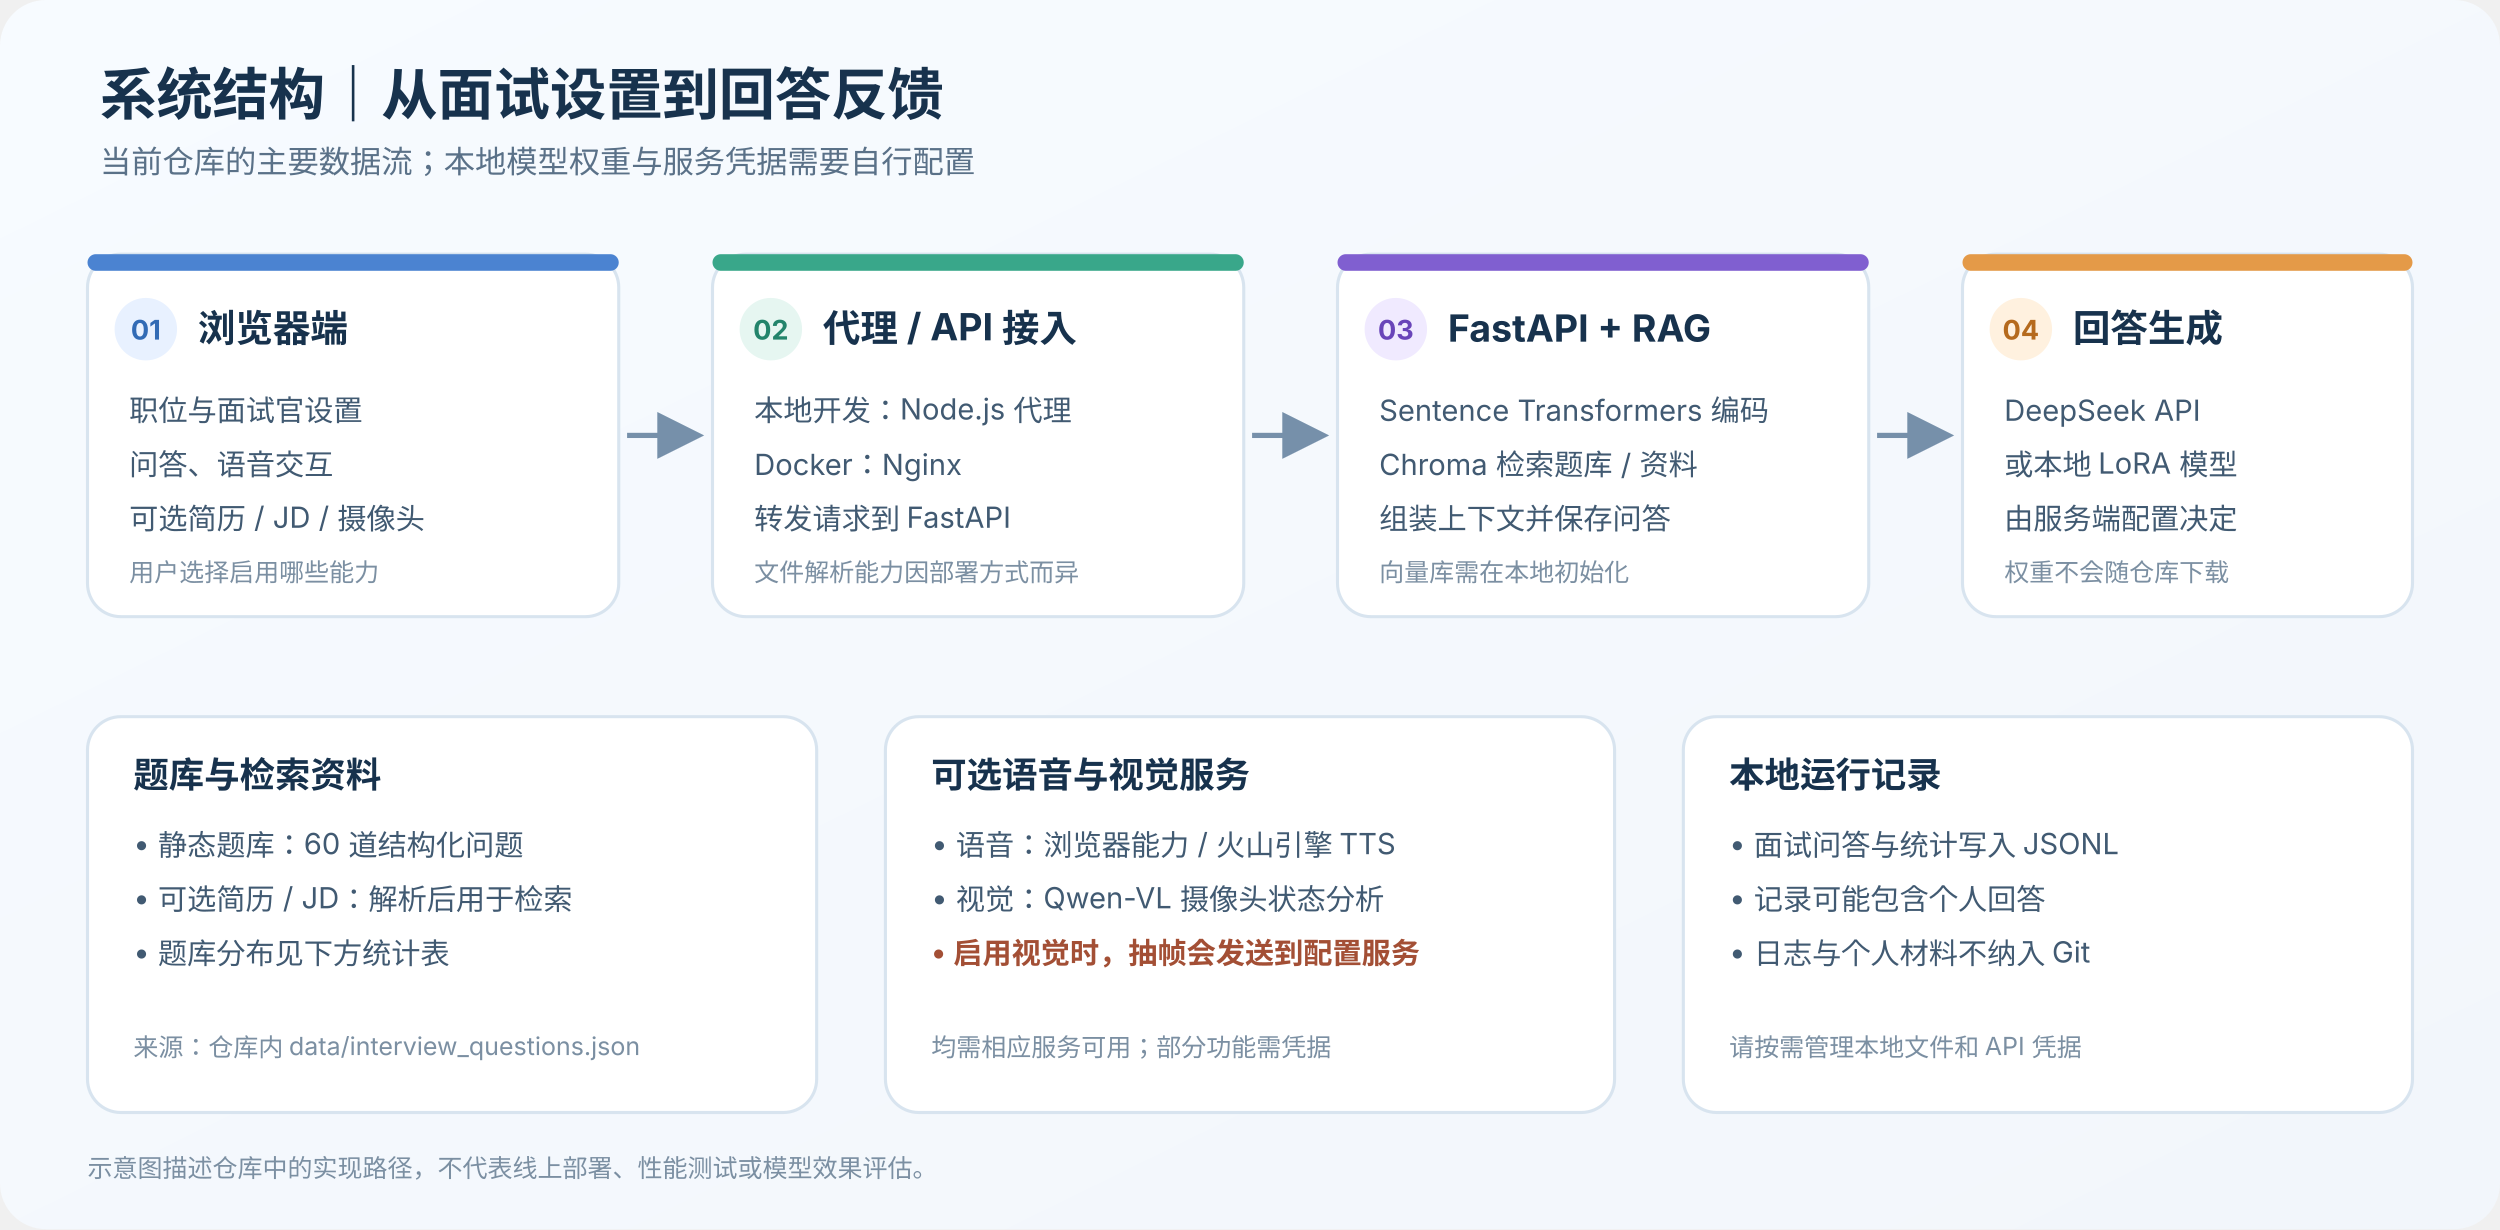
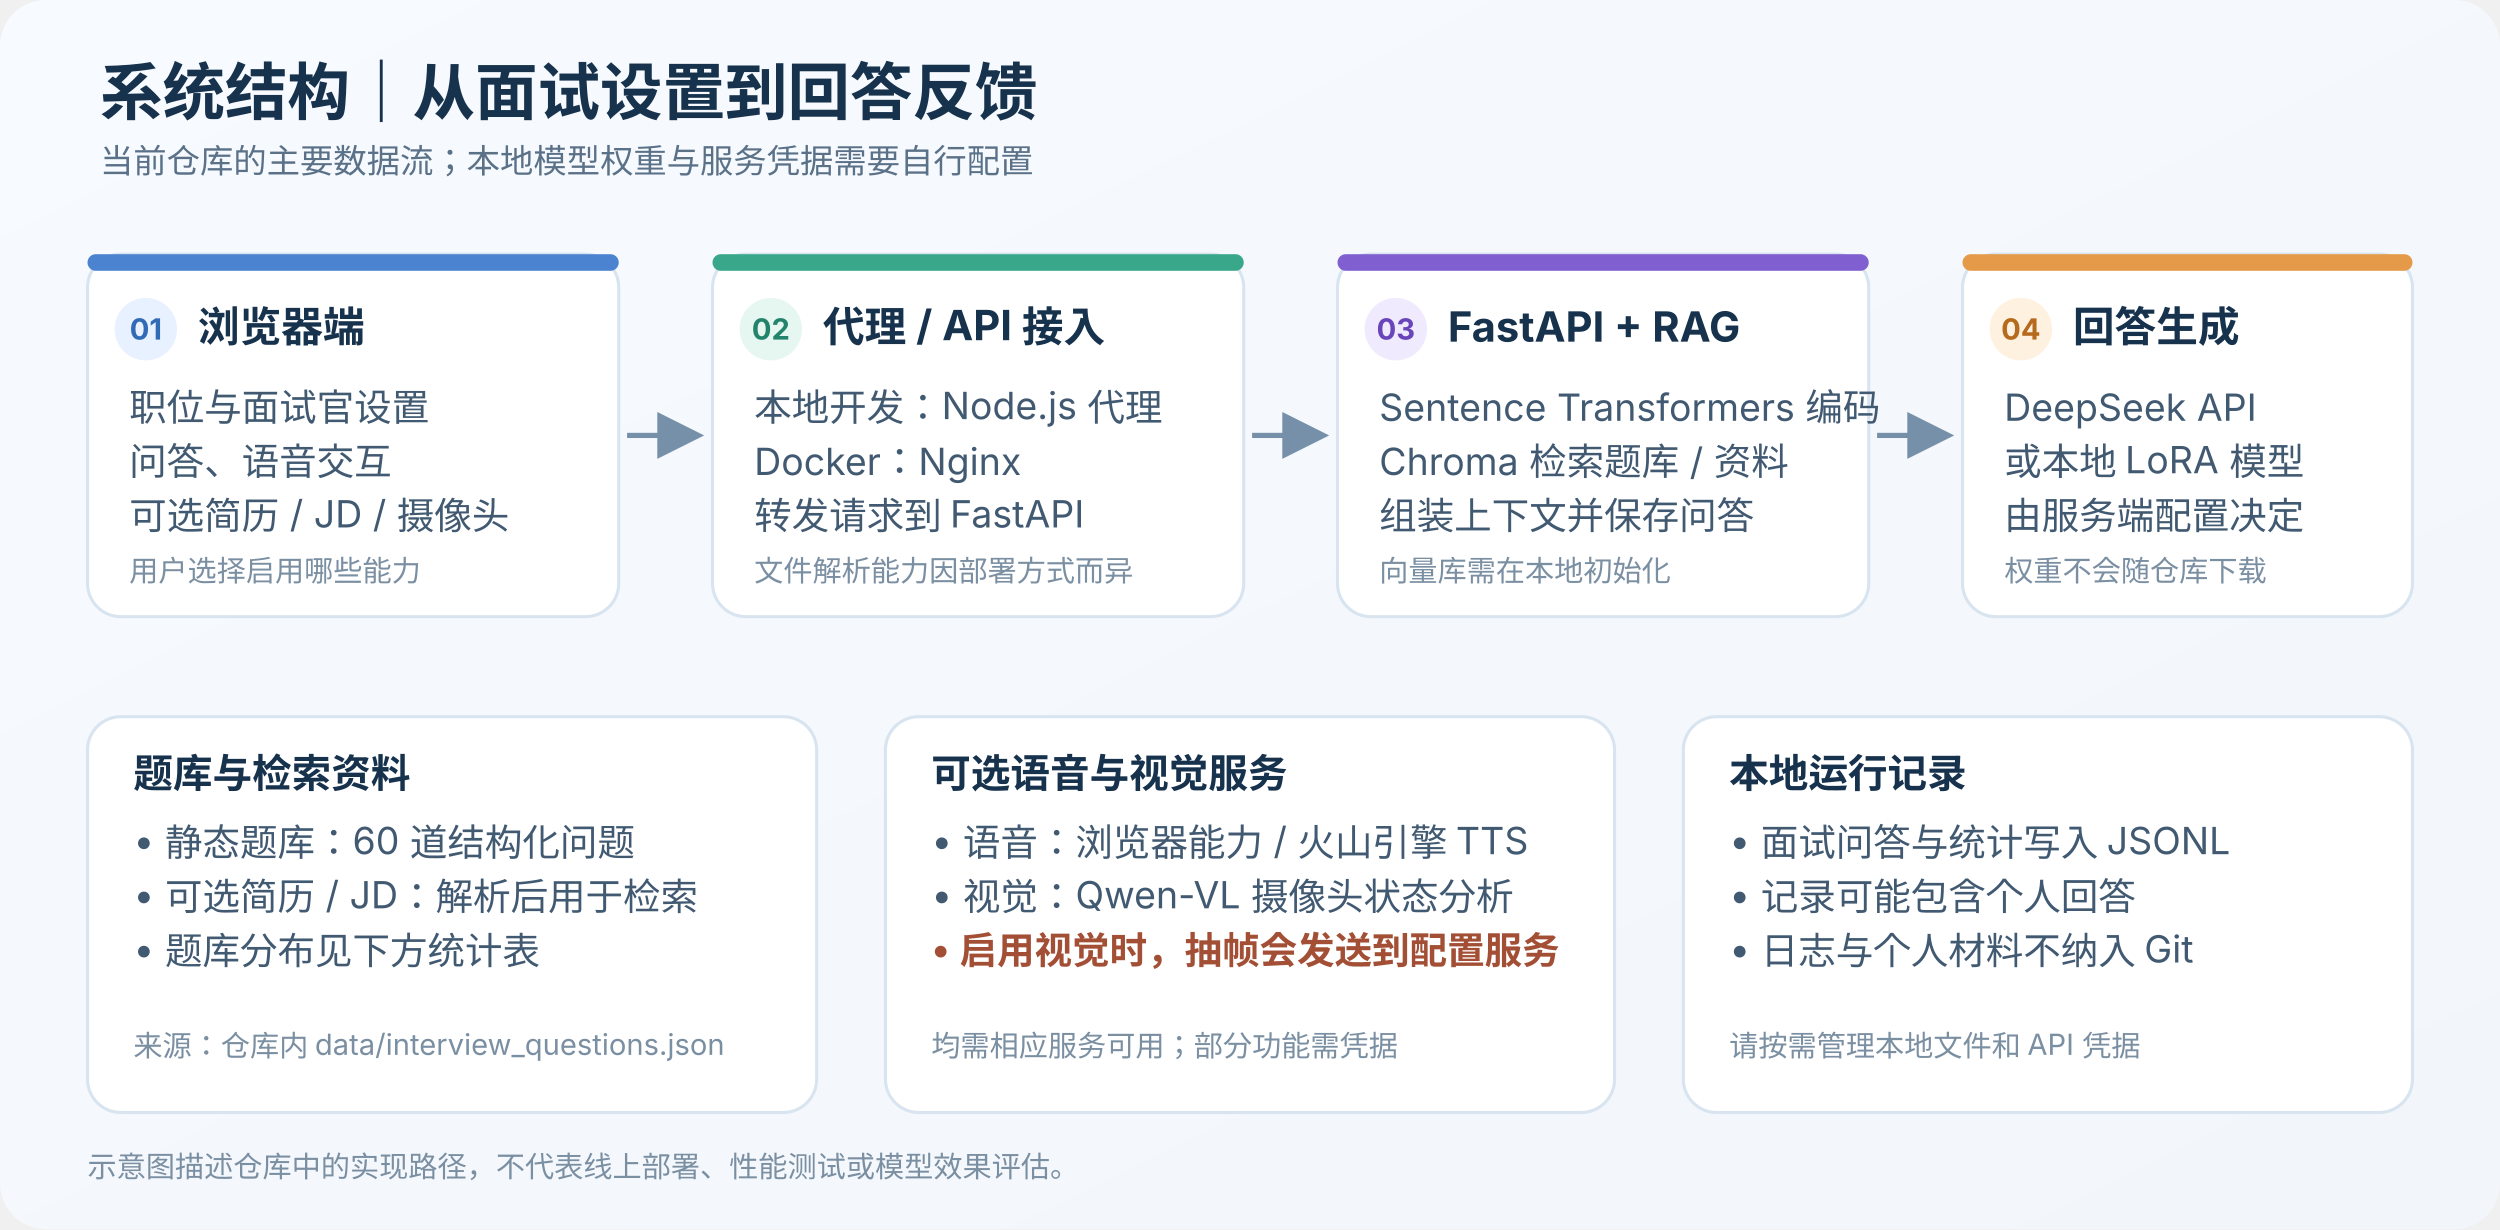
<svg xmlns="http://www.w3.org/2000/svg" width="1200" height="590" viewBox="0 0 1200 590" role="img" aria-labelledby="title desc">
  <defs>
    <marker id="arrow" markerWidth="9" markerHeight="9" refX="7" refY="4.5" orient="auto">
      <path d="M0,0 L9,4.5 L0,9 Z" fill="#7690aa" />
    </marker>
    <linearGradient id="bg" x1="0" x2="1" y1="0" y2="1">
      <stop offset="0" stop-color="#f7fbff" />
      <stop offset="1" stop-color="#f2f6fb" />
    </linearGradient>
  </defs>
  <rect width="1200" height="590" rx="22" fill="url(#bg)" />
-   <text x="48" y="55" font-family="Inter, PingFang SC, Microsoft YaHei, sans-serif" font-size="27" font-weight="700" fill="#17324d">系统结构｜从面试设置到回答反馈</text>
-   <text x="48" y="83" font-family="Inter, PingFang SC, Microsoft YaHei, sans-serif" font-size="15" fill="#5a7188">当前仓库的主要数据流；本地模型权重与服务凭据需要自行配置</text>
+   <text x="48" y="55" font-family="Inter, PingFang SC, Microsoft YaHei, sans-serif" font-size="30" font-weight="700" fill="#17324d">系统结构｜从面试设置到回答反馈</text>
+   <text x="48" y="83" font-family="Inter, PingFang SC, Microsoft YaHei, sans-serif" font-size="16" fill="#5a7188">当前仓库的主要数据流；本地模型权重与服务凭据需要自行配置</text>
  <g font-family="Inter, PingFang SC, Microsoft YaHei, sans-serif">
    <rect x="42" y="122" width="255" height="174" rx="16" fill="#ffffff" stroke="#d8e4ef" stroke-width="1.5" />
    <rect x="42" y="122" width="255" height="8" rx="4" fill="#4b83d1" />
    <circle cx="70" cy="158" r="15" fill="#e8f1ff" />
-     <text x="70" y="163" text-anchor="middle" font-size="13" font-weight="700" fill="#326bb5">01</text>
-     <text x="95" y="164" font-size="18" font-weight="700" fill="#17324d">浏览器端</text>
-     <text x="62" y="202" font-size="14" fill="#415a72">职位与面试官设置</text>
-     <text x="62" y="228" font-size="14" fill="#415a72">问答、语音交互</text>
-     <text x="62" y="254" font-size="14" fill="#415a72">可选简历 / JD / 摄像头</text>
-     <text x="62" y="279" font-size="12" fill="#7b8fa2">用户选择启用哪些能力</text>
+     <text x="70" y="163" text-anchor="middle" font-size="14" font-weight="700" fill="#326bb5">01</text>
+     <text x="95" y="164" font-size="20" font-weight="700" fill="#17324d">浏览器端</text>
+     <text x="62" y="202" font-size="18" fill="#415a72">职位与面试官设置</text>
+     <text x="62" y="228" font-size="18" fill="#415a72">问答、语音交互</text>
+     <text x="62" y="254" font-size="18" fill="#415a72">可选简历 / JD / 摄像头</text>
+     <text x="62" y="279" font-size="14" fill="#7b8fa2">用户选择启用哪些能力</text>
    <rect x="342" y="122" width="255" height="174" rx="16" fill="#ffffff" stroke="#d8e4ef" stroke-width="1.5" />
    <rect x="342" y="122" width="255" height="8" rx="4" fill="#39a78a" />
    <circle cx="370" cy="158" r="15" fill="#e6f6f1" />
-     <text x="370" y="163" text-anchor="middle" font-size="13" font-weight="700" fill="#23846b">02</text>
-     <text x="395" y="164" font-size="18" font-weight="700" fill="#17324d">代理 / API 接入</text>
-     <text x="362" y="202" font-size="14" fill="#415a72">本地开发：Node.js 代理</text>
-     <text x="362" y="228" font-size="14" fill="#415a72">Docker：Nginx</text>
-     <text x="362" y="254" font-size="14" fill="#415a72">转发请求到 FastAPI</text>
-     <text x="362" y="279" font-size="12" fill="#7b8fa2">文件解析能力因部署方式而异</text>
+     <text x="370" y="163" text-anchor="middle" font-size="14" font-weight="700" fill="#23846b">02</text>
+     <text x="395" y="164" font-size="20" font-weight="700" fill="#17324d">代理 / API 接入</text>
+     <text x="362" y="202" font-size="18" fill="#415a72">本地开发：Node.js 代理</text>
+     <text x="362" y="228" font-size="18" fill="#415a72">Docker：Nginx</text>
+     <text x="362" y="254" font-size="18" fill="#415a72">转发请求到 FastAPI</text>
+     <text x="362" y="279" font-size="14" fill="#7b8fa2">文件解析能力因部署方式而异</text>
    <rect x="642" y="122" width="255" height="174" rx="16" fill="#ffffff" stroke="#d8e4ef" stroke-width="1.5" />
    <rect x="642" y="122" width="255" height="8" rx="4" fill="#805fd0" />
    <circle cx="670" cy="158" r="15" fill="#f0eaff" />
-     <text x="670" y="163" text-anchor="middle" font-size="13" font-weight="700" fill="#6945b9">03</text>
-     <text x="695" y="164" font-size="18" font-weight="700" fill="#17324d">FastAPI + RAG</text>
-     <text x="662" y="202" font-size="14" fill="#415a72">Sentence Transformers 编码</text>
-     <text x="662" y="228" font-size="14" fill="#415a72">Chroma 检索题库 / 资料</text>
-     <text x="662" y="254" font-size="14" fill="#415a72">组装上下文并保存问答</text>
-     <text x="662" y="279" font-size="12" fill="#7b8fa2">向量库需在本地初始化</text>
+     <text x="670" y="163" text-anchor="middle" font-size="14" font-weight="700" fill="#6945b9">03</text>
+     <text x="695" y="164" font-size="20" font-weight="700" fill="#17324d">FastAPI + RAG</text>
+     <text x="662" y="202" font-size="18" fill="#415a72">Sentence Transformers 编码</text>
+     <text x="662" y="228" font-size="18" fill="#415a72">Chroma 检索题库 / 资料</text>
+     <text x="662" y="254" font-size="18" fill="#415a72">组装上下文并保存问答</text>
+     <text x="662" y="279" font-size="14" fill="#7b8fa2">向量库需在本地初始化</text>
    <rect x="942" y="122" width="216" height="174" rx="16" fill="#ffffff" stroke="#d8e4ef" stroke-width="1.5" />
    <rect x="942" y="122" width="216" height="8" rx="4" fill="#e49a48" />
    <circle cx="970" cy="158" r="15" fill="#fff1df" />
-     <text x="970" y="163" text-anchor="middle" font-size="13" font-weight="700" fill="#b56a1d">04</text>
-     <text x="995" y="164" font-size="18" font-weight="700" fill="#17324d">回答生成</text>
-     <text x="962" y="202" font-size="14" fill="#415a72">DeepSeek API</text>
-     <text x="962" y="228" font-size="14" fill="#415a72">或本地 LoRA 模型</text>
-     <text x="962" y="254" font-size="14" fill="#415a72">由服务端配置决定</text>
-     <text x="962" y="279" font-size="12" fill="#7b8fa2">权重不会随仓库下载</text>
+     <text x="970" y="163" text-anchor="middle" font-size="14" font-weight="700" fill="#b56a1d">04</text>
+     <text x="995" y="164" font-size="20" font-weight="700" fill="#17324d">回答生成</text>
+     <text x="962" y="202" font-size="18" fill="#415a72">DeepSeek API</text>
+     <text x="962" y="228" font-size="18" fill="#415a72">或本地 LoRA 模型</text>
+     <text x="962" y="254" font-size="18" fill="#415a72">由服务端配置决定</text>
+     <text x="962" y="279" font-size="14" fill="#7b8fa2">权重不会随仓库下载</text>
    <path d="M301 209 H333" stroke="#7690aa" stroke-width="2.5" marker-end="url(#arrow)" />
    <path d="M601 209 H633" stroke="#7690aa" stroke-width="2.5" marker-end="url(#arrow)" />
    <path d="M901 209 H933" stroke="#7690aa" stroke-width="2.5" marker-end="url(#arrow)" />
    <rect x="42" y="344" width="350" height="190" rx="16" fill="#ffffff" stroke="#d8e4ef" stroke-width="1.5" />
-     <text x="64" y="378" font-size="17" font-weight="700" fill="#17324d">题库与检索资料</text>
-     <text x="64" y="410" font-size="14" fill="#415a72">• 静态题库：60 道结构化问题</text>
-     <text x="64" y="436" font-size="14" fill="#415a72">• 可选简历 / JD：解析后用于检索</text>
-     <text x="64" y="462" font-size="14" fill="#415a72">• 题库分布见下方统计表</text>
-     <text x="64" y="507" font-size="12" fill="#7b8fa2">来源：仓库内 data/interview_questions.json</text>
+     <text x="64" y="378" font-size="19" font-weight="700" fill="#17324d">题库与检索资料</text>
+     <text x="64" y="410" font-size="18" fill="#415a72">• 静态题库：60 道结构化问题</text>
+     <text x="64" y="436" font-size="18" fill="#415a72">• 可选简历 / JD：解析后用于检索</text>
+     <text x="64" y="462" font-size="18" fill="#415a72">• 题库分布见下方统计表</text>
+     <text x="64" y="507" font-size="14" fill="#7b8fa2">来源：仓库内 data/interview_questions.json</text>
    <rect x="425" y="344" width="350" height="190" rx="16" fill="#ffffff" stroke="#d8e4ef" stroke-width="1.5" />
-     <text x="447" y="378" font-size="17" font-weight="700" fill="#17324d">可选语音与视觉服务</text>
-     <text x="447" y="410" font-size="14" fill="#415a72">• 语音：浏览器能力 / 火山引擎 TTS</text>
-     <text x="447" y="436" font-size="14" fill="#415a72">• 视觉：Qwen-VL 摄像头状态分析</text>
-     <text x="447" y="462" font-size="14" font-weight="600" fill="#a34f35">• 启用视觉时，抽帧会发送到配置服务</text>
-     <text x="447" y="507" font-size="12" fill="#7b8fa2">均需相应服务可用；部分功能需凭据</text>
+     <text x="447" y="378" font-size="19" font-weight="700" fill="#17324d">可选语音与视觉服务</text>
+     <text x="447" y="410" font-size="18" fill="#415a72">• 语音：浏览器能力 / 火山引擎 TTS</text>
+     <text x="447" y="436" font-size="18" fill="#415a72">• 视觉：Qwen-VL 摄像头状态分析</text>
+     <text x="447" y="462" font-size="18" font-weight="600" fill="#a34f35">• 启用视觉时，抽帧会发送到配置服务</text>
+     <text x="447" y="507" font-size="14" fill="#7b8fa2">均需相应服务可用；部分功能需凭据</text>
    <rect x="808" y="344" width="350" height="190" rx="16" fill="#ffffff" stroke="#d8e4ef" stroke-width="1.5" />
-     <text x="830" y="378" font-size="17" font-weight="700" fill="#17324d">本地运行记录</text>
-     <text x="830" y="410" font-size="14" fill="#415a72">• 面试问答与统计写入 JSONL</text>
-     <text x="830" y="436" font-size="14" fill="#415a72">• 记录可能包含个人回答</text>
-     <text x="830" y="462" font-size="14" fill="#415a72">• 日志与个人材料不纳入 Git</text>
-     <text x="830" y="507" font-size="12" fill="#7b8fa2">请按需管理本地文件和 API 凭据</text>
+     <text x="830" y="378" font-size="19" font-weight="700" fill="#17324d">本地运行记录</text>
+     <text x="830" y="410" font-size="18" fill="#415a72">• 面试问答与统计写入 JSONL</text>
+     <text x="830" y="436" font-size="18" fill="#415a72">• 记录可能包含个人回答</text>
+     <text x="830" y="462" font-size="18" fill="#415a72">• 日志与个人材料不纳入 Git</text>
+     <text x="830" y="507" font-size="14" fill="#7b8fa2">请按需管理本地文件和 API 凭据</text>
  </g>
-   <text x="42" y="565" font-family="Inter, PingFang SC, Microsoft YaHei, sans-serif" font-size="12" fill="#7b8fa2">示意图描述仓库中的实现路径，不代表线上部署、性能测试或模型效果评估。</text>
+   <text x="42" y="565" font-family="Inter, PingFang SC, Microsoft YaHei, sans-serif" font-size="14" fill="#7b8fa2">示意图描述仓库中的实现路径，不代表线上部署、性能测试或模型效果评估。</text>
</svg>
